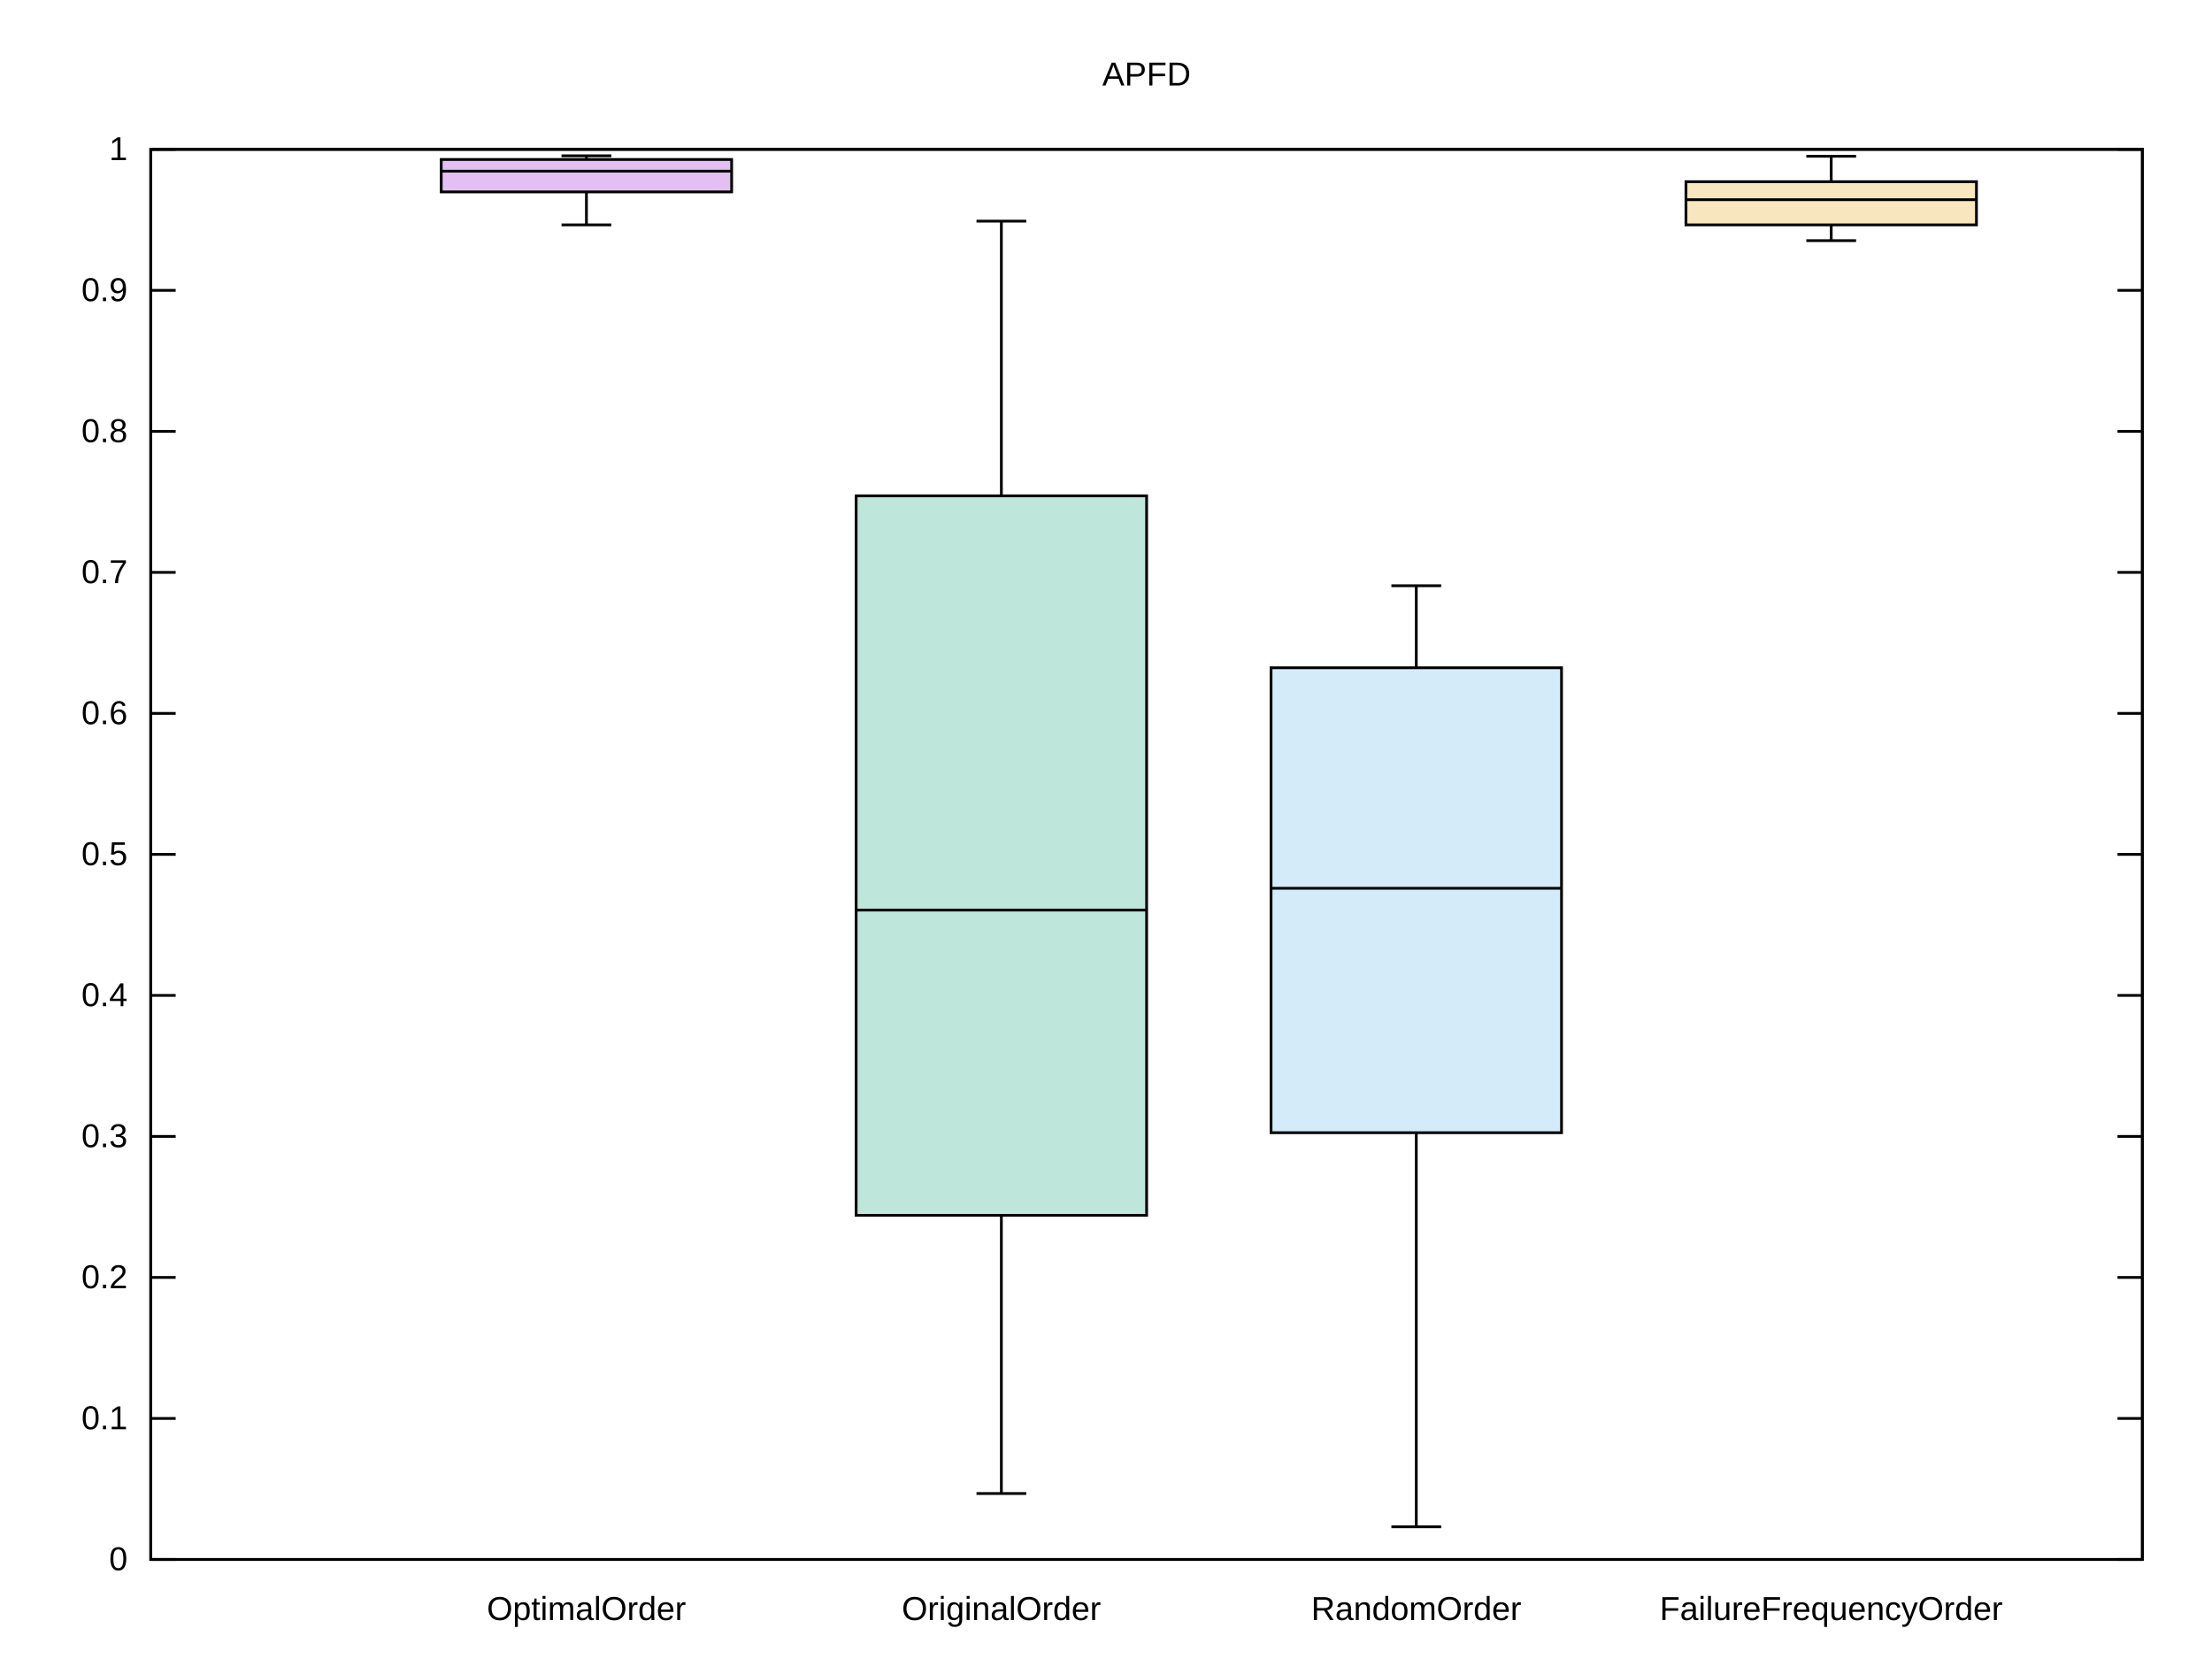
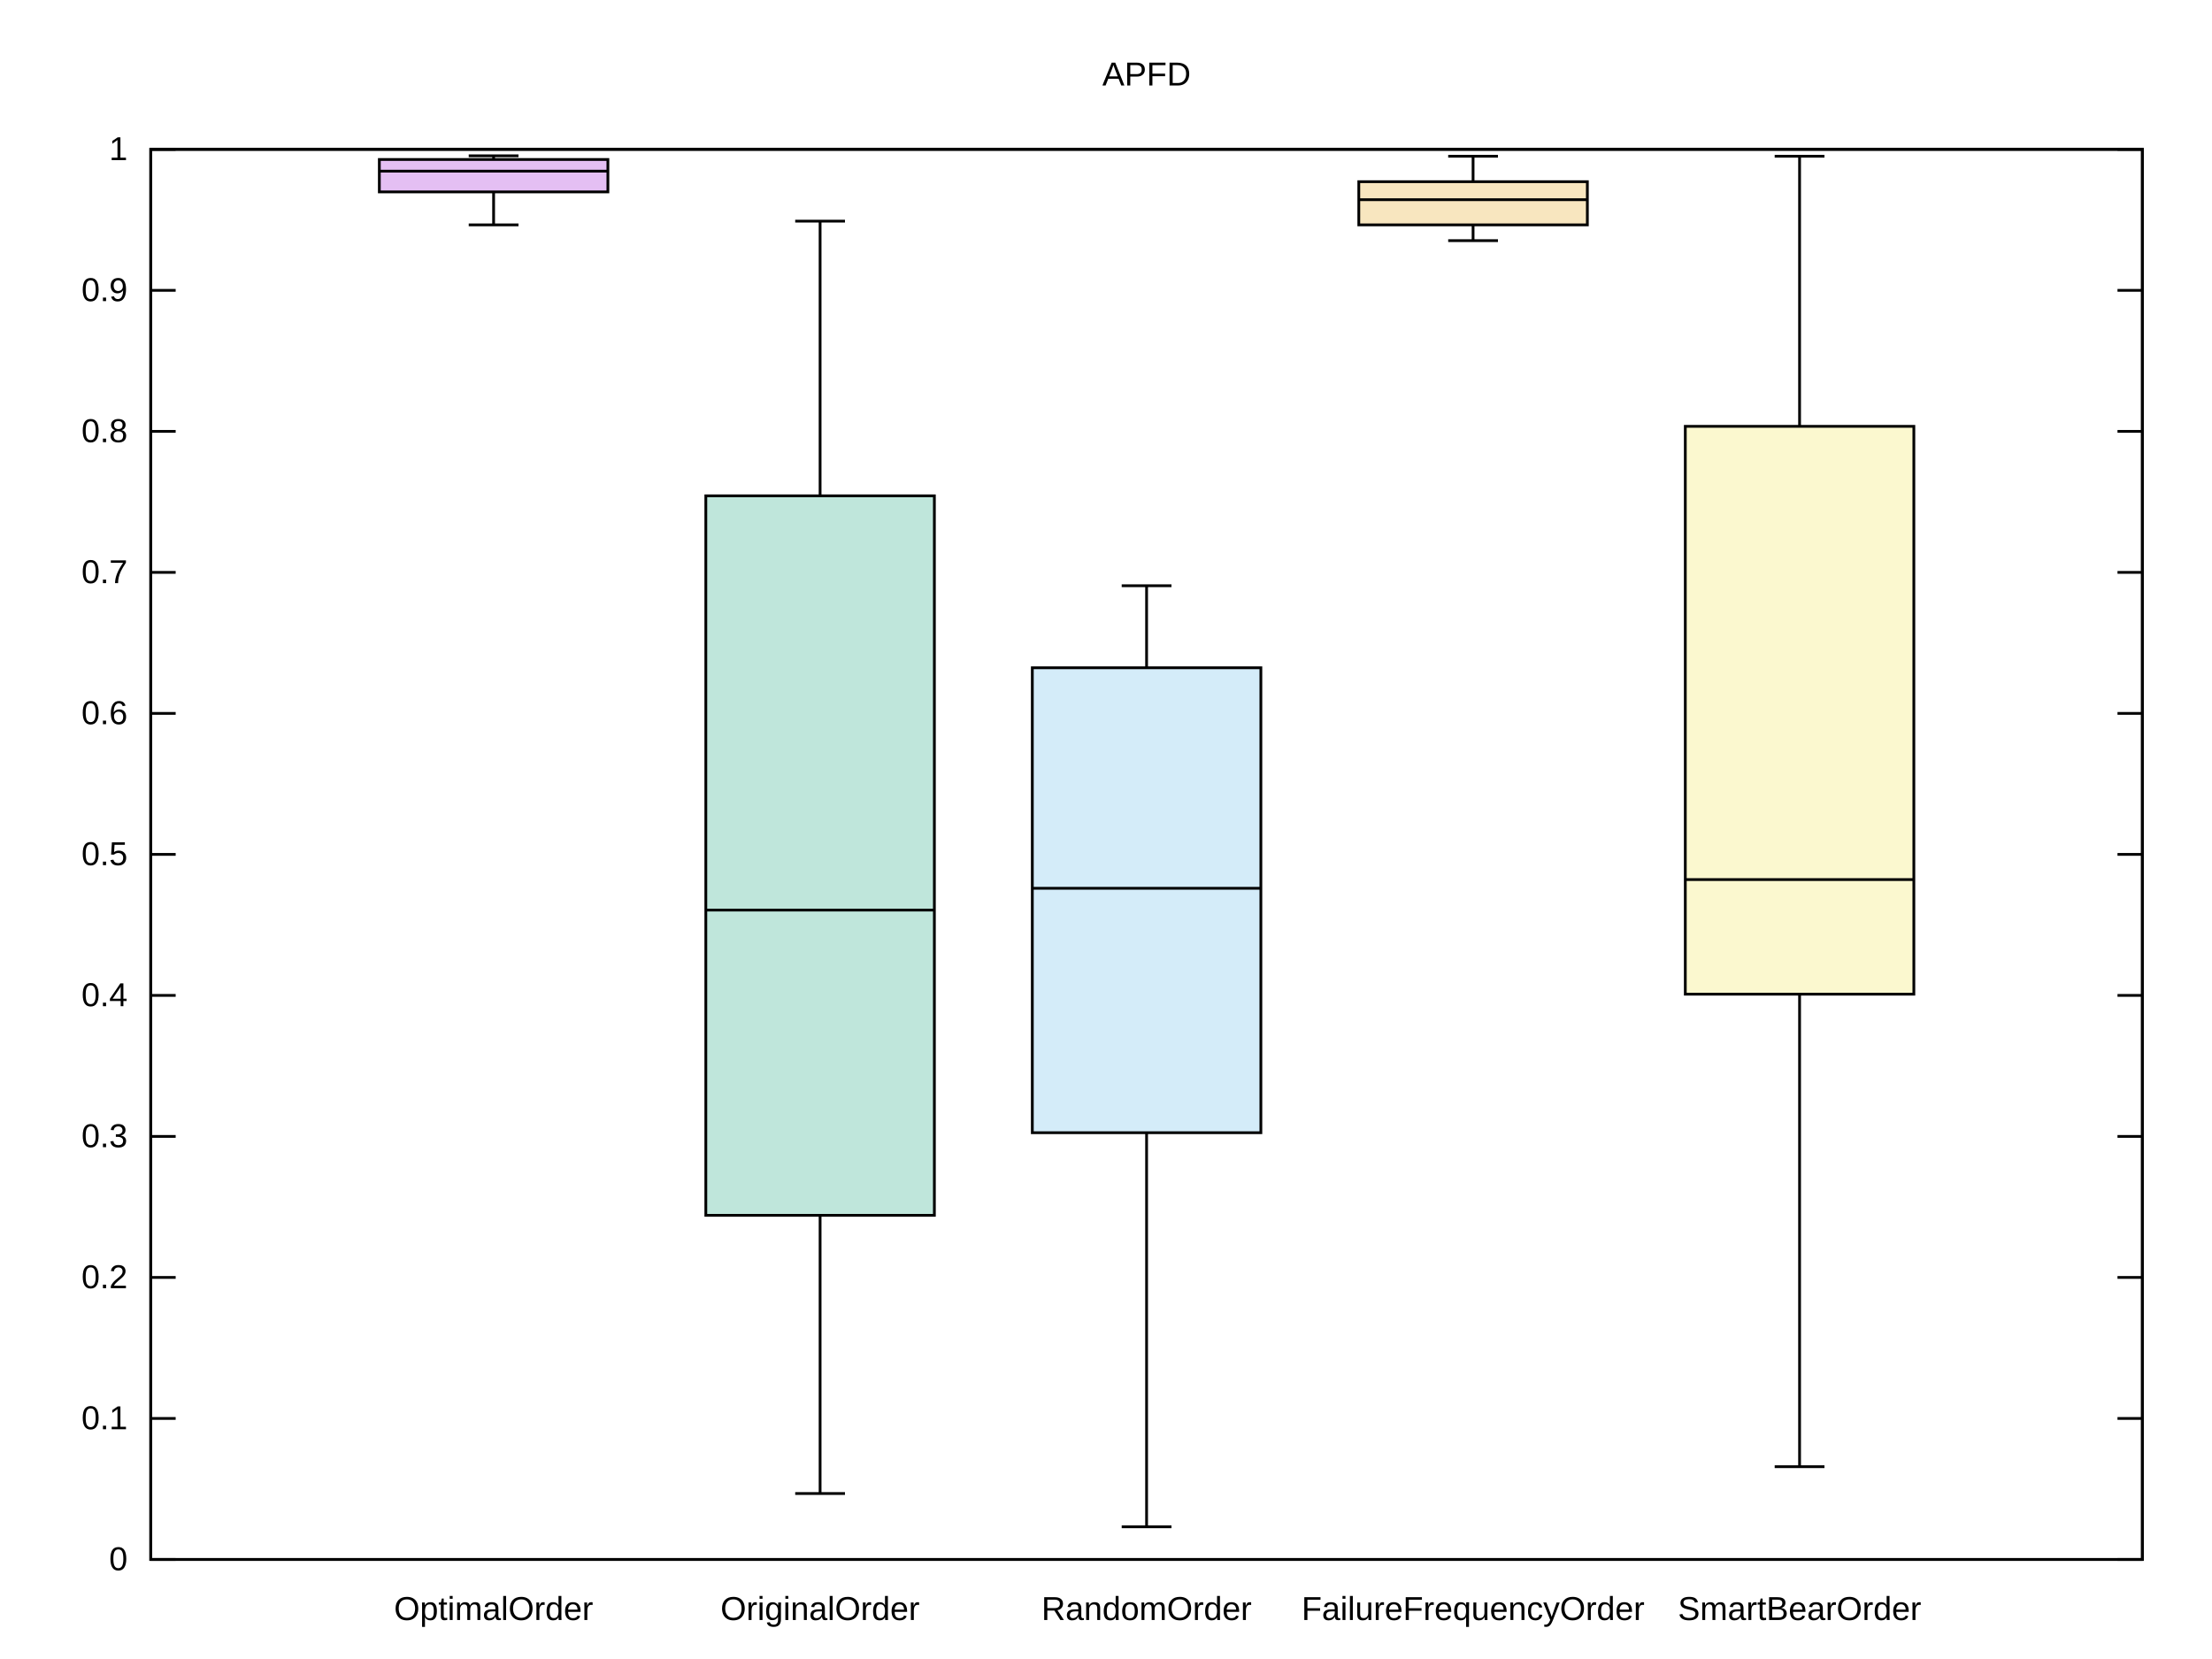
<svg xmlns="http://www.w3.org/2000/svg" xmlns:xlink="http://www.w3.org/1999/xlink" width="800" height="600" viewBox="0 0 800 600">
  <g id="gnuplot_canvas">
    <rect x="0" y="0" width="800" height="600" fill="none" />
    <defs>
      <circle id="gpDot" r="0.5" stroke-width="0.5" stroke="currentColor" />
      <path id="gpPt0" stroke-width="0.222" stroke="currentColor" d="M-1,0 h2 M0,-1 v2" />
      <path id="gpPt1" stroke-width="0.222" stroke="currentColor" d="M-1,-1 L1,1 M1,-1 L-1,1" />
      <path id="gpPt2" stroke-width="0.222" stroke="currentColor" d="M-1,0 L1,0 M0,-1 L0,1 M-1,-1 L1,1 M-1,1 L1,-1" />
      <rect id="gpPt3" stroke-width="0.222" stroke="currentColor" x="-1" y="-1" width="2" height="2" />
      <rect id="gpPt4" stroke-width="0.222" stroke="currentColor" fill="currentColor" x="-1" y="-1" width="2" height="2" />
      <circle id="gpPt5" stroke-width="0.222" stroke="currentColor" cx="0" cy="0" r="1" />
      <use xlink:href="#gpPt5" id="gpPt6" fill="currentColor" stroke="none" />
      <path id="gpPt7" stroke-width="0.222" stroke="currentColor" d="M0,-1.33 L-1.33,0.67 L1.33,0.67 z" />
      <use xlink:href="#gpPt7" id="gpPt8" fill="currentColor" stroke="none" />
      <use xlink:href="#gpPt7" id="gpPt9" stroke="currentColor" transform="rotate(180)" />
      <use xlink:href="#gpPt9" id="gpPt10" fill="currentColor" stroke="none" />
      <use xlink:href="#gpPt3" id="gpPt11" stroke="currentColor" transform="rotate(45)" />
      <use xlink:href="#gpPt11" id="gpPt12" fill="currentColor" stroke="none" />
      <path id="gpPt13" stroke-width="0.222" stroke="currentColor" d="M0,1.330 L1.265,0.411 L0.782,-1.067 L-0.782,-1.076 L-1.265,0.411 z" />
      <use xlink:href="#gpPt13" id="gpPt14" fill="currentColor" stroke="none" />
      <filter id="textbox" filterUnits="objectBoundingBox" x="0" y="0" height="1" width="1">
        <feFlood flood-color="white" flood-opacity="1" result="bgnd" />
        <feComposite in="SourceGraphic" in2="bgnd" operator="atop" />
      </filter>
      <filter id="greybox" filterUnits="objectBoundingBox" x="0" y="0" height="1" width="1">
        <feFlood flood-color="lightgrey" flood-opacity="1" result="grey" />
        <feComposite in="SourceGraphic" in2="grey" operator="atop" />
      </filter>
    </defs>
    <g fill="none" color="white" stroke="currentColor" stroke-width="1.00" stroke-linecap="butt" stroke-linejoin="miter">
</g>
    <g fill="none" color="black" stroke="currentColor" stroke-width="1.00" stroke-linecap="butt" stroke-linejoin="miter">
      <path stroke="black" d="M54.53,564.00 L63.53,564.00 M774.82,564.00 L765.82,564.00  " />
      <g transform="translate(46.14,567.90)" stroke="none" fill="black" font-family="Arial" font-size="12.00" text-anchor="end">
        <text>
          <tspan font-family="Arial"> 0</tspan>
        </text>
      </g>
    </g>
    <g fill="none" color="black" stroke="currentColor" stroke-width="1.00" stroke-linecap="butt" stroke-linejoin="miter">
      <path stroke="black" d="M54.53,513.00 L63.53,513.00 M774.82,513.00 L765.82,513.00  " />
      <g transform="translate(46.14,516.90)" stroke="none" fill="black" font-family="Arial" font-size="12.00" text-anchor="end">
        <text>
          <tspan font-family="Arial"> 0.1</tspan>
        </text>
      </g>
    </g>
    <g fill="none" color="black" stroke="currentColor" stroke-width="1.00" stroke-linecap="butt" stroke-linejoin="miter">
      <path stroke="black" d="M54.53,462.00 L63.53,462.00 M774.82,462.00 L765.82,462.00  " />
      <g transform="translate(46.14,465.90)" stroke="none" fill="black" font-family="Arial" font-size="12.00" text-anchor="end">
        <text>
          <tspan font-family="Arial"> 0.2</tspan>
        </text>
      </g>
    </g>
    <g fill="none" color="black" stroke="currentColor" stroke-width="1.00" stroke-linecap="butt" stroke-linejoin="miter">
      <path stroke="black" d="M54.53,411.00 L63.53,411.00 M774.82,411.00 L765.82,411.00  " />
      <g transform="translate(46.14,414.90)" stroke="none" fill="black" font-family="Arial" font-size="12.00" text-anchor="end">
        <text>
          <tspan font-family="Arial"> 0.3</tspan>
        </text>
      </g>
    </g>
    <g fill="none" color="black" stroke="currentColor" stroke-width="1.00" stroke-linecap="butt" stroke-linejoin="miter">
      <path stroke="black" d="M54.53,360.00 L63.53,360.00 M774.82,360.00 L765.82,360.00  " />
      <g transform="translate(46.14,363.90)" stroke="none" fill="black" font-family="Arial" font-size="12.00" text-anchor="end">
        <text>
          <tspan font-family="Arial"> 0.4</tspan>
        </text>
      </g>
    </g>
    <g fill="none" color="black" stroke="currentColor" stroke-width="1.00" stroke-linecap="butt" stroke-linejoin="miter">
      <path stroke="black" d="M54.53,309.00 L63.53,309.00 M774.82,309.00 L765.82,309.00  " />
      <g transform="translate(46.14,312.90)" stroke="none" fill="black" font-family="Arial" font-size="12.00" text-anchor="end">
        <text>
          <tspan font-family="Arial"> 0.5</tspan>
        </text>
      </g>
    </g>
    <g fill="none" color="black" stroke="currentColor" stroke-width="1.00" stroke-linecap="butt" stroke-linejoin="miter">
      <path stroke="black" d="M54.53,258.01 L63.53,258.01 M774.82,258.01 L765.82,258.01  " />
      <g transform="translate(46.14,261.91)" stroke="none" fill="black" font-family="Arial" font-size="12.00" text-anchor="end">
        <text>
          <tspan font-family="Arial"> 0.6</tspan>
        </text>
      </g>
    </g>
    <g fill="none" color="black" stroke="currentColor" stroke-width="1.00" stroke-linecap="butt" stroke-linejoin="miter">
      <path stroke="black" d="M54.53,207.01 L63.53,207.01 M774.82,207.01 L765.82,207.01  " />
      <g transform="translate(46.14,210.91)" stroke="none" fill="black" font-family="Arial" font-size="12.00" text-anchor="end">
        <text>
          <tspan font-family="Arial"> 0.7</tspan>
        </text>
      </g>
    </g>
    <g fill="none" color="black" stroke="currentColor" stroke-width="1.00" stroke-linecap="butt" stroke-linejoin="miter">
      <path stroke="black" d="M54.53,156.01 L63.53,156.01 M774.82,156.01 L765.82,156.01  " />
      <g transform="translate(46.14,159.91)" stroke="none" fill="black" font-family="Arial" font-size="12.00" text-anchor="end">
        <text>
          <tspan font-family="Arial"> 0.8</tspan>
        </text>
      </g>
    </g>
    <g fill="none" color="black" stroke="currentColor" stroke-width="1.00" stroke-linecap="butt" stroke-linejoin="miter">
      <path stroke="black" d="M54.53,105.01 L63.53,105.01 M774.82,105.01 L765.82,105.01  " />
      <g transform="translate(46.14,108.91)" stroke="none" fill="black" font-family="Arial" font-size="12.00" text-anchor="end">
        <text>
          <tspan font-family="Arial"> 0.9</tspan>
        </text>
      </g>
    </g>
    <g fill="none" color="black" stroke="currentColor" stroke-width="1.00" stroke-linecap="butt" stroke-linejoin="miter">
      <path stroke="black" d="M54.53,54.01 L63.53,54.01 M774.82,54.01 L765.82,54.01  " />
      <g transform="translate(46.14,57.91)" stroke="none" fill="black" font-family="Arial" font-size="12.00" text-anchor="end">
        <text>
          <tspan font-family="Arial"> 1</tspan>
        </text>
      </g>
    </g>
    <g fill="none" color="black" stroke="currentColor" stroke-width="1.00" stroke-linecap="butt" stroke-linejoin="miter">
-       <path stroke="black" d="M212.09,564.00  " />
-       <g transform="translate(212.09,585.90)" stroke="none" fill="black" font-family="Arial" font-size="12.00" text-anchor="middle">
+       <path stroke="black" d="M178.51,564.00  " />
+       <g transform="translate(178.51,585.90)" stroke="none" fill="black" font-family="Arial" font-size="12.00" text-anchor="middle">
        <text>
          <tspan font-family="Arial">OptimalOrder</tspan>
        </text>
      </g>
    </g>
    <g fill="none" color="black" stroke="currentColor" stroke-width="1.00" stroke-linecap="butt" stroke-linejoin="miter">
-       <path stroke="black" d="M362.15,564.00  " />
-       <g transform="translate(362.15,585.90)" stroke="none" fill="black" font-family="Arial" font-size="12.00" text-anchor="middle">
+       <path stroke="black" d="M296.59,564.00  " />
+       <g transform="translate(296.59,585.90)" stroke="none" fill="black" font-family="Arial" font-size="12.00" text-anchor="middle">
        <text>
          <tspan font-family="Arial">OriginalOrder</tspan>
        </text>
      </g>
    </g>
    <g fill="none" color="black" stroke="currentColor" stroke-width="1.00" stroke-linecap="butt" stroke-linejoin="miter">
-       <path stroke="black" d="M512.21,564.00  " />
-       <g transform="translate(512.21,585.90)" stroke="none" fill="black" font-family="Arial" font-size="12.00" text-anchor="middle">
+       <path stroke="black" d="M414.68,564.00  " />
+       <g transform="translate(414.68,585.90)" stroke="none" fill="black" font-family="Arial" font-size="12.00" text-anchor="middle">
        <text>
          <tspan font-family="Arial">RandomOrder</tspan>
        </text>
      </g>
    </g>
    <g fill="none" color="black" stroke="currentColor" stroke-width="1.00" stroke-linecap="butt" stroke-linejoin="miter">
-       <path stroke="black" d="M662.27,564.00  " />
-       <g transform="translate(662.27,585.90)" stroke="none" fill="black" font-family="Arial" font-size="12.00" text-anchor="middle">
+       <path stroke="black" d="M532.76,564.00  " />
+       <g transform="translate(532.76,585.90)" stroke="none" fill="black" font-family="Arial" font-size="12.00" text-anchor="middle">
        <text>
          <tspan font-family="Arial">FailureFrequencyOrder</tspan>
        </text>
      </g>
    </g>
    <g fill="none" color="black" stroke="currentColor" stroke-width="1.00" stroke-linecap="butt" stroke-linejoin="miter">
+       <path stroke="black" d="M650.84,564.00  " />
+       <g transform="translate(650.84,585.90)" stroke="none" fill="black" font-family="Arial" font-size="12.00" text-anchor="middle">
+         <text>
+           <tspan font-family="Arial">SmartBearOrder</tspan>
+         </text>
+       </g>
+     </g>
+     <g fill="none" color="black" stroke="currentColor" stroke-width="1.00" stroke-linecap="butt" stroke-linejoin="miter">
</g>
    <g fill="none" color="black" stroke="currentColor" stroke-width="1.00" stroke-linecap="butt" stroke-linejoin="miter">
      <path stroke="black" d="M54.53,54.01 L54.53,564.00 L774.82,564.00 L774.82,54.01 L54.53,54.01 Z  " />
    </g>
    <g fill="none" color="black" stroke="currentColor" stroke-width="1.00" stroke-linecap="butt" stroke-linejoin="miter">
</g>
    <g id="gnuplot_plot_1">
      <g fill="none" color="black" stroke="currentColor" stroke-width="1.00" stroke-linecap="butt" stroke-linejoin="miter">
</g>
      <g fill="none" color="black" stroke="currentColor" stroke-width="1.00" stroke-linecap="butt" stroke-linejoin="miter">
        <g stroke="none" shape-rendering="crispEdges">
-           <polygon fill="rgb(148,   0, 211)" fill-opacity="0.25" points="159.57,69.40 264.61,69.40 264.61,57.68 159.57,57.68 " />
-         </g>
-         <path stroke="black" d="M159.57,69.40 L264.61,69.40 L264.61,57.68 L159.57,57.68 L159.57,69.40 Z  " />
-         <path stroke="black" d="M159.57,61.90 L264.61,61.90 M212.09,81.33 L212.09,69.40 M212.09,57.68 L212.09,56.35 M203.09,56.35 L221.09,56.35   M203.09,81.33 L221.09,81.33  " />
+           <polygon fill="rgb(148,   0, 211)" fill-opacity="0.25" points="137.19,69.40 219.85,69.40 219.85,57.68 137.19,57.68 " />
+         </g>
+         <path stroke="black" d="M137.19,69.40 L219.85,69.40 L219.85,57.68 L137.19,57.68 L137.19,69.40 Z  " />
+         <path stroke="black" d="M137.19,61.90 L219.85,61.90 M178.52,81.33 L178.52,69.40 M178.52,57.68 L178.52,56.35 M169.52,56.35 L187.52,56.35   M169.52,81.33 L187.52,81.33  " />
      </g>
    </g>
    <g id="gnuplot_plot_2">
      <g fill="none" color="black" stroke="currentColor" stroke-width="1.00" stroke-linecap="butt" stroke-linejoin="miter">
</g>
      <g fill="none" color="black" stroke="currentColor" stroke-width="1.00" stroke-linecap="butt" stroke-linejoin="miter">
        <g stroke="none" shape-rendering="crispEdges">
-           <polygon fill="rgb(  0, 158, 115)" fill-opacity="0.25" points="309.63,439.54 414.69,439.54 414.69,179.32 309.63,179.32 " />
-         </g>
-         <path stroke="black" d="M309.63,439.54 L414.69,439.54 L414.69,179.32 L309.63,179.32 L309.63,439.54 Z  " />
-         <path stroke="black" d="M309.63,329.14 L414.69,329.14 M362.16,540.15 L362.16,439.54 M362.16,179.32 L362.16,79.98 M353.16,79.98 L371.16,79.98   M353.16,540.15 L371.16,540.15  " />
+           <polygon fill="rgb(  0, 158, 115)" fill-opacity="0.25" points="255.27,439.54 337.93,439.54 337.93,179.32 255.27,179.32 " />
+         </g>
+         <path stroke="black" d="M255.27,439.54 L337.93,439.54 L337.93,179.32 L255.27,179.32 L255.27,439.54 Z  " />
+         <path stroke="black" d="M255.27,329.14 L337.93,329.14 M296.60,540.15 L296.60,439.54 M296.60,179.32 L296.60,79.98 M287.60,79.98 L305.60,79.98   M287.60,540.15 L305.60,540.15  " />
      </g>
    </g>
    <g id="gnuplot_plot_3">
      <g fill="none" color="black" stroke="currentColor" stroke-width="1.00" stroke-linecap="butt" stroke-linejoin="miter">
</g>
      <g fill="none" color="black" stroke="currentColor" stroke-width="1.00" stroke-linecap="butt" stroke-linejoin="miter">
        <g stroke="none" shape-rendering="crispEdges">
-           <polygon fill="rgb( 86, 180, 233)" fill-opacity="0.25" points="459.69,409.66 564.75,409.66 564.75,241.51 459.69,241.51 " />
-         </g>
-         <path stroke="black" d="M459.69,409.66 L564.75,409.66 L564.75,241.51 L459.69,241.51 L459.69,409.66 Z  " />
-         <path stroke="black" d="M459.69,321.26 L564.75,321.26 M512.22,552.19 L512.22,409.66 M512.22,241.51 L512.22,211.84 M503.22,211.84 L521.22,211.84   M503.22,552.19 L521.22,552.19  " />
+           <polygon fill="rgb( 86, 180, 233)" fill-opacity="0.25" points="373.35,409.66 456.01,409.66 456.01,241.51 373.35,241.51 " />
+         </g>
+         <path stroke="black" d="M373.35,409.66 L456.01,409.66 L456.01,241.51 L373.35,241.51 L373.35,409.66 Z  " />
+         <path stroke="black" d="M373.35,321.26 L456.01,321.26 M414.68,552.19 L414.68,409.66 M414.68,241.51 L414.68,211.84 M405.68,211.84 L423.68,211.84   M405.68,552.19 L423.68,552.19  " />
      </g>
    </g>
    <g id="gnuplot_plot_4">
      <g fill="none" color="black" stroke="currentColor" stroke-width="1.00" stroke-linecap="butt" stroke-linejoin="miter">
</g>
      <g fill="none" color="black" stroke="currentColor" stroke-width="1.00" stroke-linecap="butt" stroke-linejoin="miter">
        <g stroke="none" shape-rendering="crispEdges">
-           <polygon fill="rgb(230, 159,   0)" fill-opacity="0.25" points="609.75,81.33 714.81,81.33 714.81,65.71 609.75,65.71 " />
-         </g>
-         <path stroke="black" d="M609.75,81.33 L714.81,81.33 L714.81,65.71 L609.75,65.71 L609.75,81.33 Z  " />
-         <path stroke="black" d="M609.75,72.22 L714.81,72.22 M662.28,87.03 L662.28,81.33 M662.28,65.71 L662.28,56.51 M653.28,56.51 L671.28,56.51   M653.28,87.03 L671.28,87.03  " />
+           <polygon fill="rgb(230, 159,   0)" fill-opacity="0.25" points="491.43,81.33 574.09,81.33 574.09,65.71 491.43,65.71 " />
+         </g>
+         <path stroke="black" d="M491.43,81.33 L574.09,81.33 L574.09,65.71 L491.43,65.71 L491.43,81.33 Z  " />
+         <path stroke="black" d="M491.43,72.22 L574.09,72.22 M532.76,87.03 L532.76,81.33 M532.76,65.71 L532.76,56.51 M523.76,56.51 L541.76,56.51   M523.76,87.03 L541.76,87.03  " />
+       </g>
+     </g>
+     <g id="gnuplot_plot_5">
+       <g fill="none" color="black" stroke="currentColor" stroke-width="1.00" stroke-linecap="butt" stroke-linejoin="miter">
+ </g>
+       <g fill="none" color="black" stroke="currentColor" stroke-width="1.00" stroke-linecap="butt" stroke-linejoin="miter">
+         <g stroke="none" shape-rendering="crispEdges">
+           <polygon fill="rgb(240, 228,  66)" fill-opacity="0.25" points="609.51,359.56 692.17,359.56 692.17,154.19 609.51,154.19 " />
+         </g>
+         <path stroke="black" d="M609.51,359.56 L692.17,359.56 L692.17,154.19 L609.51,154.19 L609.51,359.56 Z  " />
+         <path stroke="black" d="M609.51,318.11 L692.17,318.11 M650.84,530.45 L650.84,359.56 M650.84,154.19 L650.84,56.51 M641.84,56.51 L659.84,56.51   M641.84,530.45 L659.84,530.45  " />
      </g>
    </g>
    <g fill="none" color="white" stroke="black" stroke-width="2.00" stroke-linecap="butt" stroke-linejoin="miter">
</g>
    <g fill="none" color="black" stroke="currentColor" stroke-width="2.00" stroke-linecap="butt" stroke-linejoin="miter">
</g>
    <g fill="none" color="black" stroke="black" stroke-width="1.00" stroke-linecap="butt" stroke-linejoin="miter">
</g>
    <g fill="none" color="black" stroke="currentColor" stroke-width="1.00" stroke-linecap="butt" stroke-linejoin="miter">
      <path stroke="black" d="M54.53,54.01 L54.53,564.00 L774.82,564.00 L774.82,54.01 L54.53,54.01 Z  " />
    </g>
    <g fill="none" color="black" stroke="currentColor" stroke-width="1.00" stroke-linecap="butt" stroke-linejoin="miter">
      <g transform="translate(414.67,30.91)" stroke="none" fill="black" font-family="Arial" font-size="12.00" text-anchor="middle">
        <text>
          <tspan font-family="Arial">APFD</tspan>
        </text>
      </g>
    </g>
    <g fill="none" color="black" stroke="currentColor" stroke-width="1.00" stroke-linecap="butt" stroke-linejoin="miter">
</g>
  </g>
</svg>
